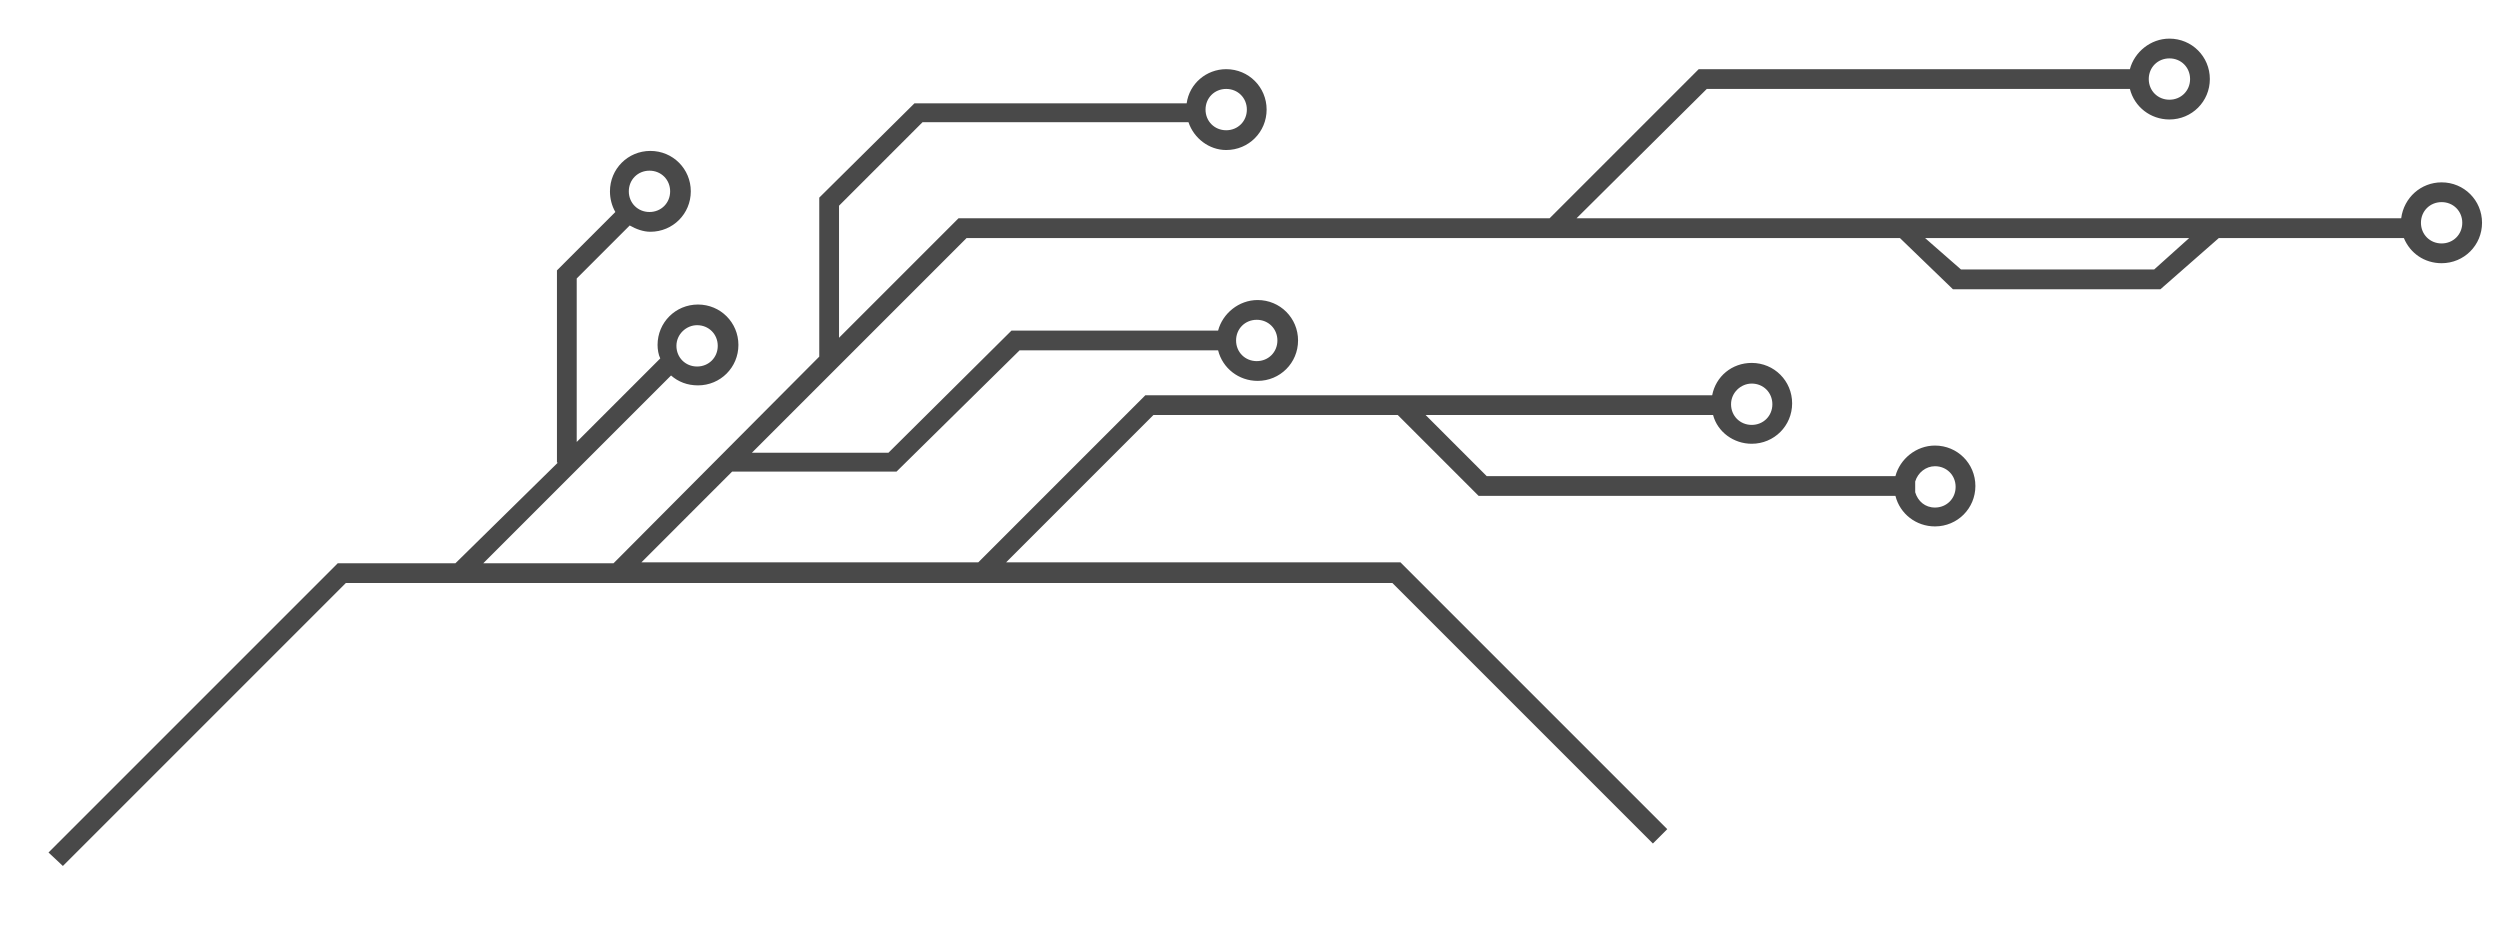
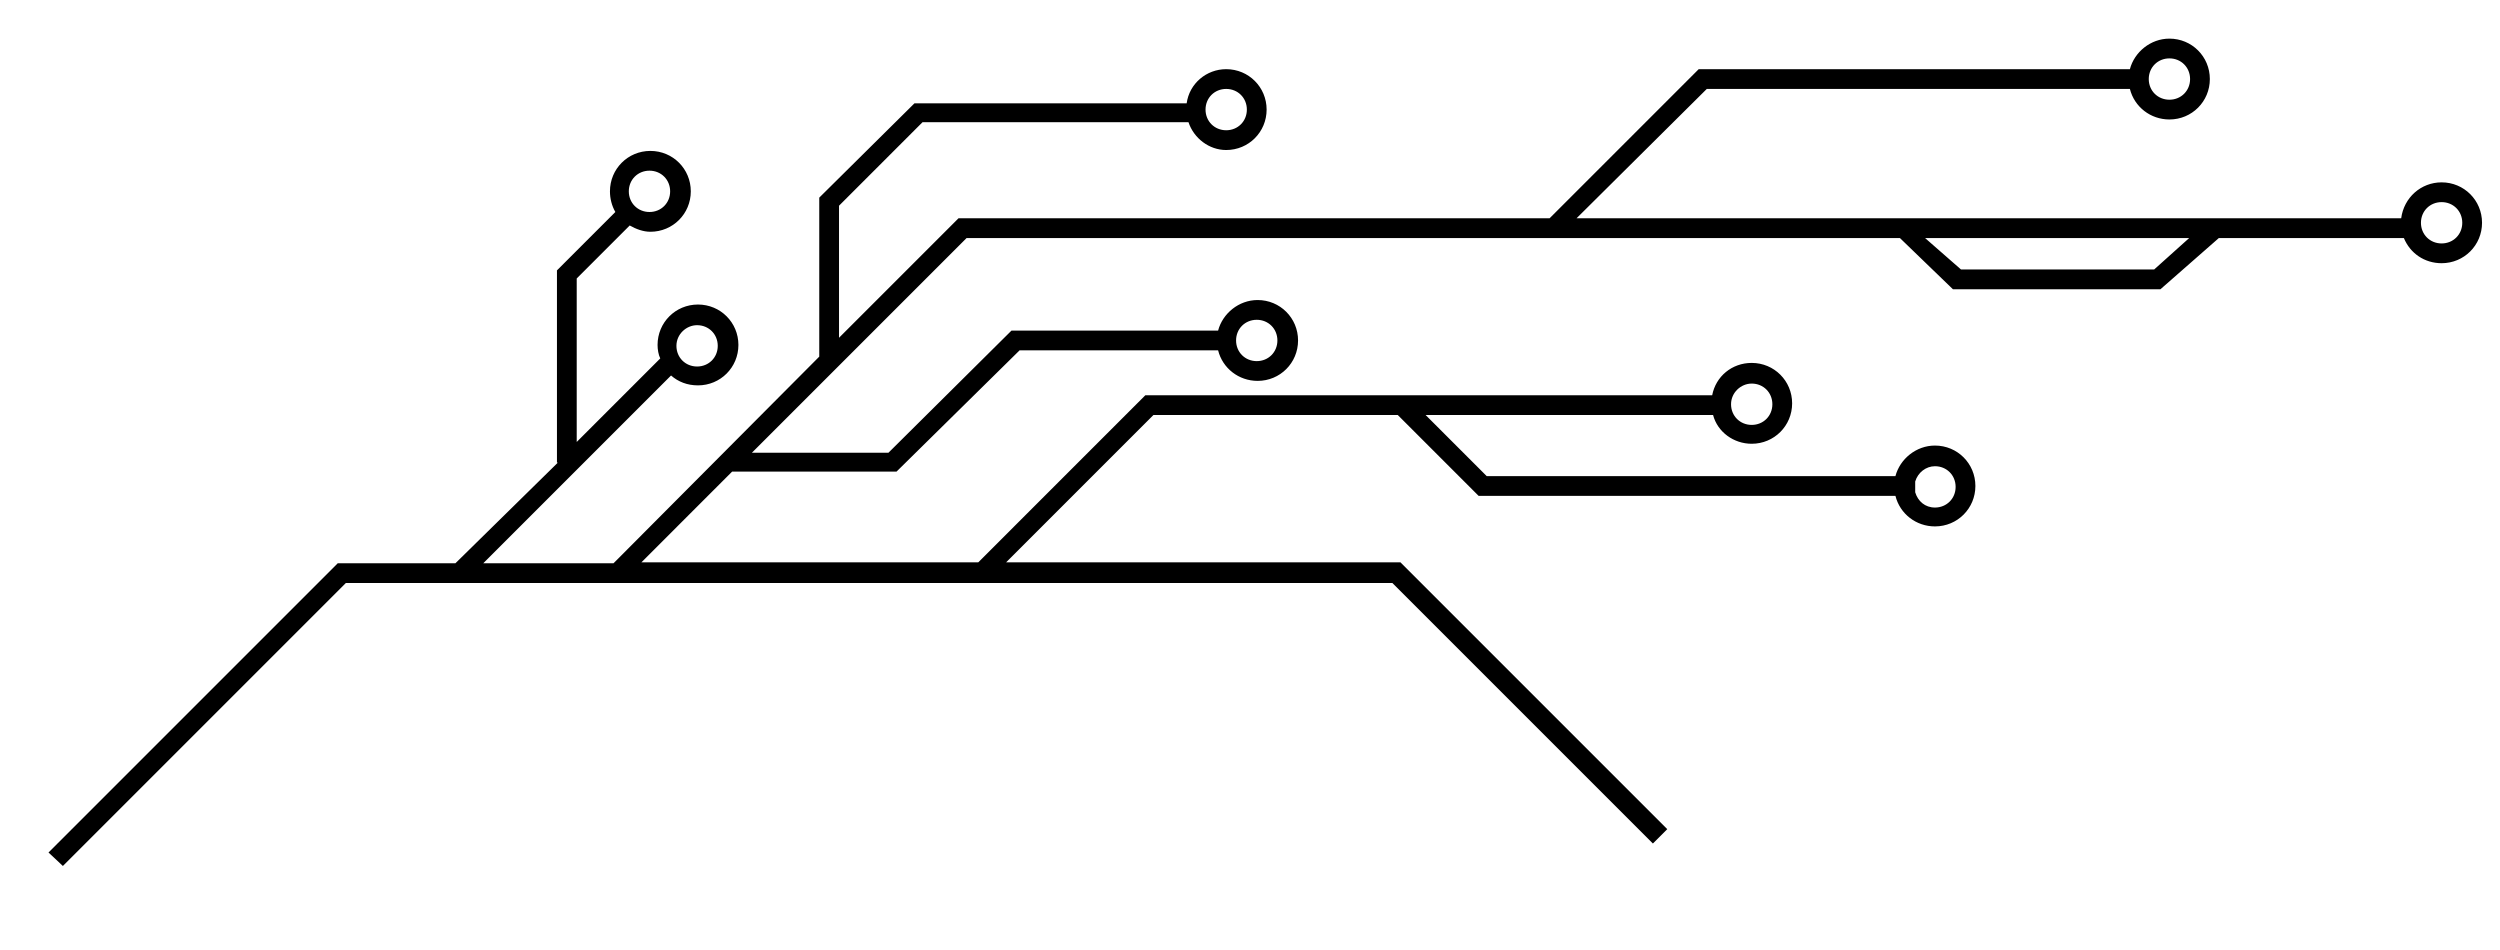
<svg xmlns="http://www.w3.org/2000/svg" viewBox="0 0 278.3 105.7">
-   <path d="M271.8 20.3c-2.3 0-4.2 1.7-4.5 4h-91.8L190 9.9h47.1c.5 2 2.3 3.4 4.4 3.4 2.5 0 4.5-2 4.5-4.5s-2-4.5-4.5-4.5c-2.1 0-3.9 1.5-4.4 3.4h-48l-16.6 16.6h-65.8L93.4 37.6V22.9l9.3-9.3h29.6c.6 1.8 2.3 3.1 4.2 3.1 2.5 0 4.5-2 4.5-4.5s-2-4.5-4.5-4.5c-2.2 0-4.1 1.6-4.4 3.8h-30.3L91.2 22v17.7l-22.9 23H53.8l20.9-20.9c.8.7 1.8 1.1 3 1.1 2.5 0 4.5-2 4.5-4.5s-2-4.5-4.5-4.5-4.5 2-4.5 4.5c0 .5.1 1.1.3 1.5l-9.3 9.3V31l5.9-5.9c.7.4 1.5.7 2.3.7 2.5 0 4.5-2 4.5-4.5s-2-4.5-4.5-4.5-4.5 2-4.5 4.5c0 .8.2 1.6.6 2.3L62 30.1v21.4h.1L50.7 62.7H37.6L5.4 94.9 7 96.4l31.5-31.5H155l29 29 1.6-1.6-29.7-29.7H112l16.4-16.4h27.2l9 9H211c.5 2 2.3 3.4 4.4 3.4 2.5 0 4.5-2 4.5-4.5s-2-4.5-4.5-4.5c-2.1 0-3.9 1.5-4.4 3.4h-45.5l-6.8-6.8h32c.5 1.9 2.3 3.2 4.3 3.2 2.5 0 4.5-2 4.5-4.5s-2-4.5-4.5-4.5c-2.2 0-4 1.5-4.4 3.6h-63.1l-18.6 18.6H71.4l10.1-10.1h18.3L113.5 39h22.1c.5 2 2.3 3.4 4.4 3.4 2.5 0 4.5-2 4.5-4.5s-2-4.5-4.5-4.5c-2.1 0-3.9 1.5-4.4 3.4h-23L98.9 50.4H83.7l23.9-23.9h103.9l5.9 5.7h23.1l6.5-5.7h20.6c.7 1.7 2.3 2.8 4.2 2.8 2.5 0 4.5-2 4.5-4.5s-2-4.5-4.5-4.5zM241.5 6.5c1.3 0 2.3 1 2.3 2.3s-1 2.3-2.3 2.3-2.3-1-2.3-2.3 1-2.3 2.3-2.3zm-105 3.4c1.3 0 2.3 1 2.3 2.3s-1 2.3-2.3 2.3c-1.3 0-2.3-1-2.3-2.3s1-2.3 2.3-2.3zM72.3 19c1.3 0 2.3 1 2.3 2.3 0 1.3-1 2.3-2.3 2.3s-2.3-1-2.3-2.3c0-1.3 1-2.3 2.3-2.3zm5.3 17.2c1.3 0 2.3 1 2.3 2.3s-1 2.3-2.3 2.3c-1.3 0-2.3-1-2.3-2.3s1.1-2.3 2.3-2.3zm137.8 15.7c1.3 0 2.3 1 2.3 2.3 0 1.3-1 2.3-2.3 2.3-1.1 0-1.9-.7-2.2-1.7v-1.2c.3-1 1.2-1.7 2.2-1.7zM195 42.7c1.3 0 2.3 1 2.3 2.3s-1 2.3-2.3 2.3c-1.3 0-2.3-1-2.3-2.3s1.1-2.3 2.3-2.3zm-55.1-7.1c1.3 0 2.3 1 2.3 2.3 0 1.3-1 2.3-2.3 2.3s-2.3-1-2.3-2.3c0-1.3 1-2.3 2.3-2.3zm99.9-5.6h-21.5l-4-3.5h29.4l-3.9 3.5zm32-2.9c-1.3 0-2.3-1-2.3-2.3 0-1.3 1-2.3 2.3-2.3s2.3 1 2.3 2.3c0 1.3-1 2.3-2.3 2.3z" fill="#494949" />
+   <path d="M271.8 20.3c-2.3 0-4.2 1.7-4.5 4h-91.8L190 9.9h47.1c.5 2 2.3 3.4 4.4 3.4 2.5 0 4.5-2 4.5-4.5s-2-4.5-4.5-4.5c-2.1 0-3.9 1.5-4.4 3.4h-48l-16.6 16.6h-65.8L93.4 37.6V22.9l9.3-9.3h29.6c.6 1.8 2.3 3.1 4.2 3.1 2.5 0 4.5-2 4.5-4.5s-2-4.5-4.5-4.5c-2.2 0-4.1 1.6-4.4 3.8h-30.3L91.2 22v17.7l-22.9 23H53.8l20.9-20.9c.8.7 1.8 1.1 3 1.1 2.5 0 4.5-2 4.5-4.5s-2-4.5-4.5-4.5-4.5 2-4.5 4.5c0 .5.1 1.1.3 1.5l-9.3 9.3V31l5.9-5.9c.7.4 1.5.7 2.3.7 2.5 0 4.5-2 4.5-4.5s-2-4.5-4.5-4.5-4.5 2-4.5 4.5c0 .8.2 1.6.6 2.3L62 30.1v21.4h.1L50.7 62.7H37.6L5.4 94.9 7 96.4l31.5-31.5H155l29 29 1.6-1.6-29.7-29.7H112l16.4-16.4h27.2l9 9H211c.5 2 2.3 3.4 4.4 3.4 2.5 0 4.5-2 4.5-4.5s-2-4.5-4.5-4.5c-2.1 0-3.9 1.5-4.4 3.4h-45.5l-6.8-6.8h32c.5 1.9 2.3 3.2 4.3 3.2 2.5 0 4.5-2 4.5-4.5s-2-4.5-4.5-4.5c-2.2 0-4 1.5-4.4 3.6h-63.1l-18.6 18.6H71.4l10.1-10.1h18.3L113.5 39h22.1c.5 2 2.3 3.4 4.4 3.4 2.5 0 4.5-2 4.5-4.5s-2-4.5-4.5-4.5c-2.1 0-3.9 1.5-4.4 3.4h-23L98.9 50.4H83.7l23.9-23.9h103.9l5.9 5.7h23.1l6.5-5.7h20.6c.7 1.7 2.3 2.8 4.2 2.8 2.5 0 4.5-2 4.5-4.5s-2-4.5-4.5-4.5zM241.5 6.5c1.3 0 2.3 1 2.3 2.3s-1 2.3-2.3 2.3-2.3-1-2.3-2.3 1-2.3 2.3-2.3zm-105 3.4c1.3 0 2.3 1 2.3 2.3s-1 2.3-2.3 2.3c-1.3 0-2.3-1-2.3-2.3s1-2.3 2.3-2.3zM72.3 19c1.3 0 2.3 1 2.3 2.3 0 1.3-1 2.3-2.3 2.3s-2.3-1-2.3-2.3c0-1.3 1-2.3 2.3-2.3zm5.3 17.2c1.3 0 2.3 1 2.3 2.3s-1 2.3-2.3 2.3c-1.3 0-2.3-1-2.3-2.3s1.1-2.3 2.3-2.3zm137.8 15.7c1.3 0 2.3 1 2.3 2.3 0 1.3-1 2.3-2.3 2.3-1.1 0-1.9-.7-2.2-1.7v-1.2c.3-1 1.2-1.7 2.2-1.7zM195 42.7c1.3 0 2.3 1 2.3 2.3s-1 2.3-2.3 2.3c-1.3 0-2.3-1-2.3-2.3s1.1-2.3 2.3-2.3zm-55.1-7.1c1.3 0 2.3 1 2.3 2.3 0 1.3-1 2.3-2.3 2.3s-2.3-1-2.3-2.3c0-1.3 1-2.3 2.3-2.3zm99.9-5.6h-21.5l-4-3.5h29.4l-3.9 3.5zm32-2.9c-1.3 0-2.3-1-2.3-2.3 0-1.3 1-2.3 2.3-2.3s2.3 1 2.3 2.3c0 1.3-1 2.3-2.3 2.3z" />
</svg>
